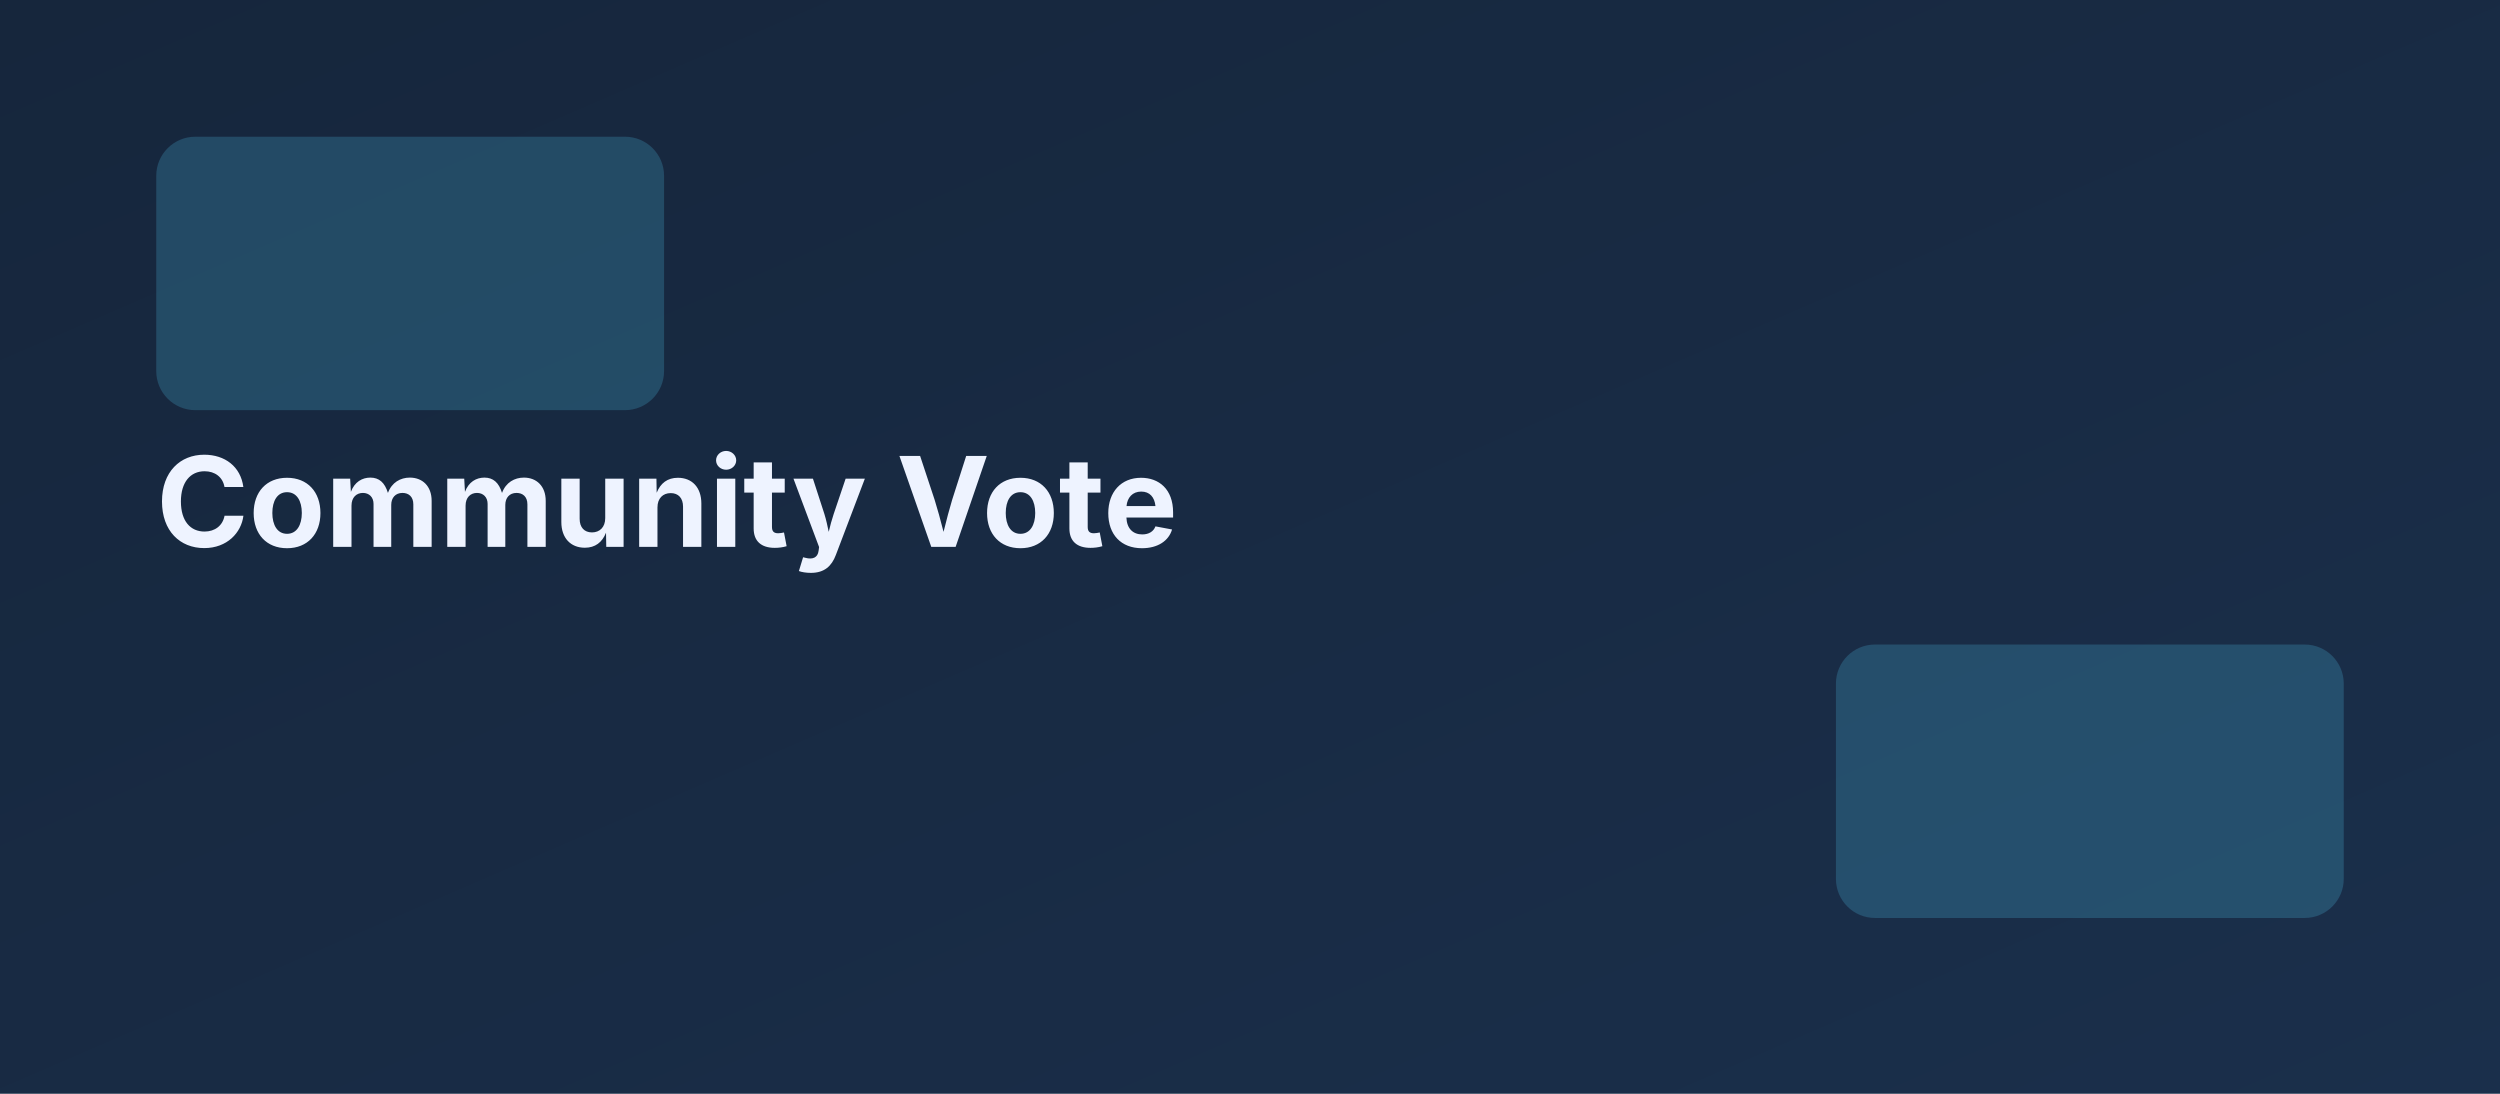
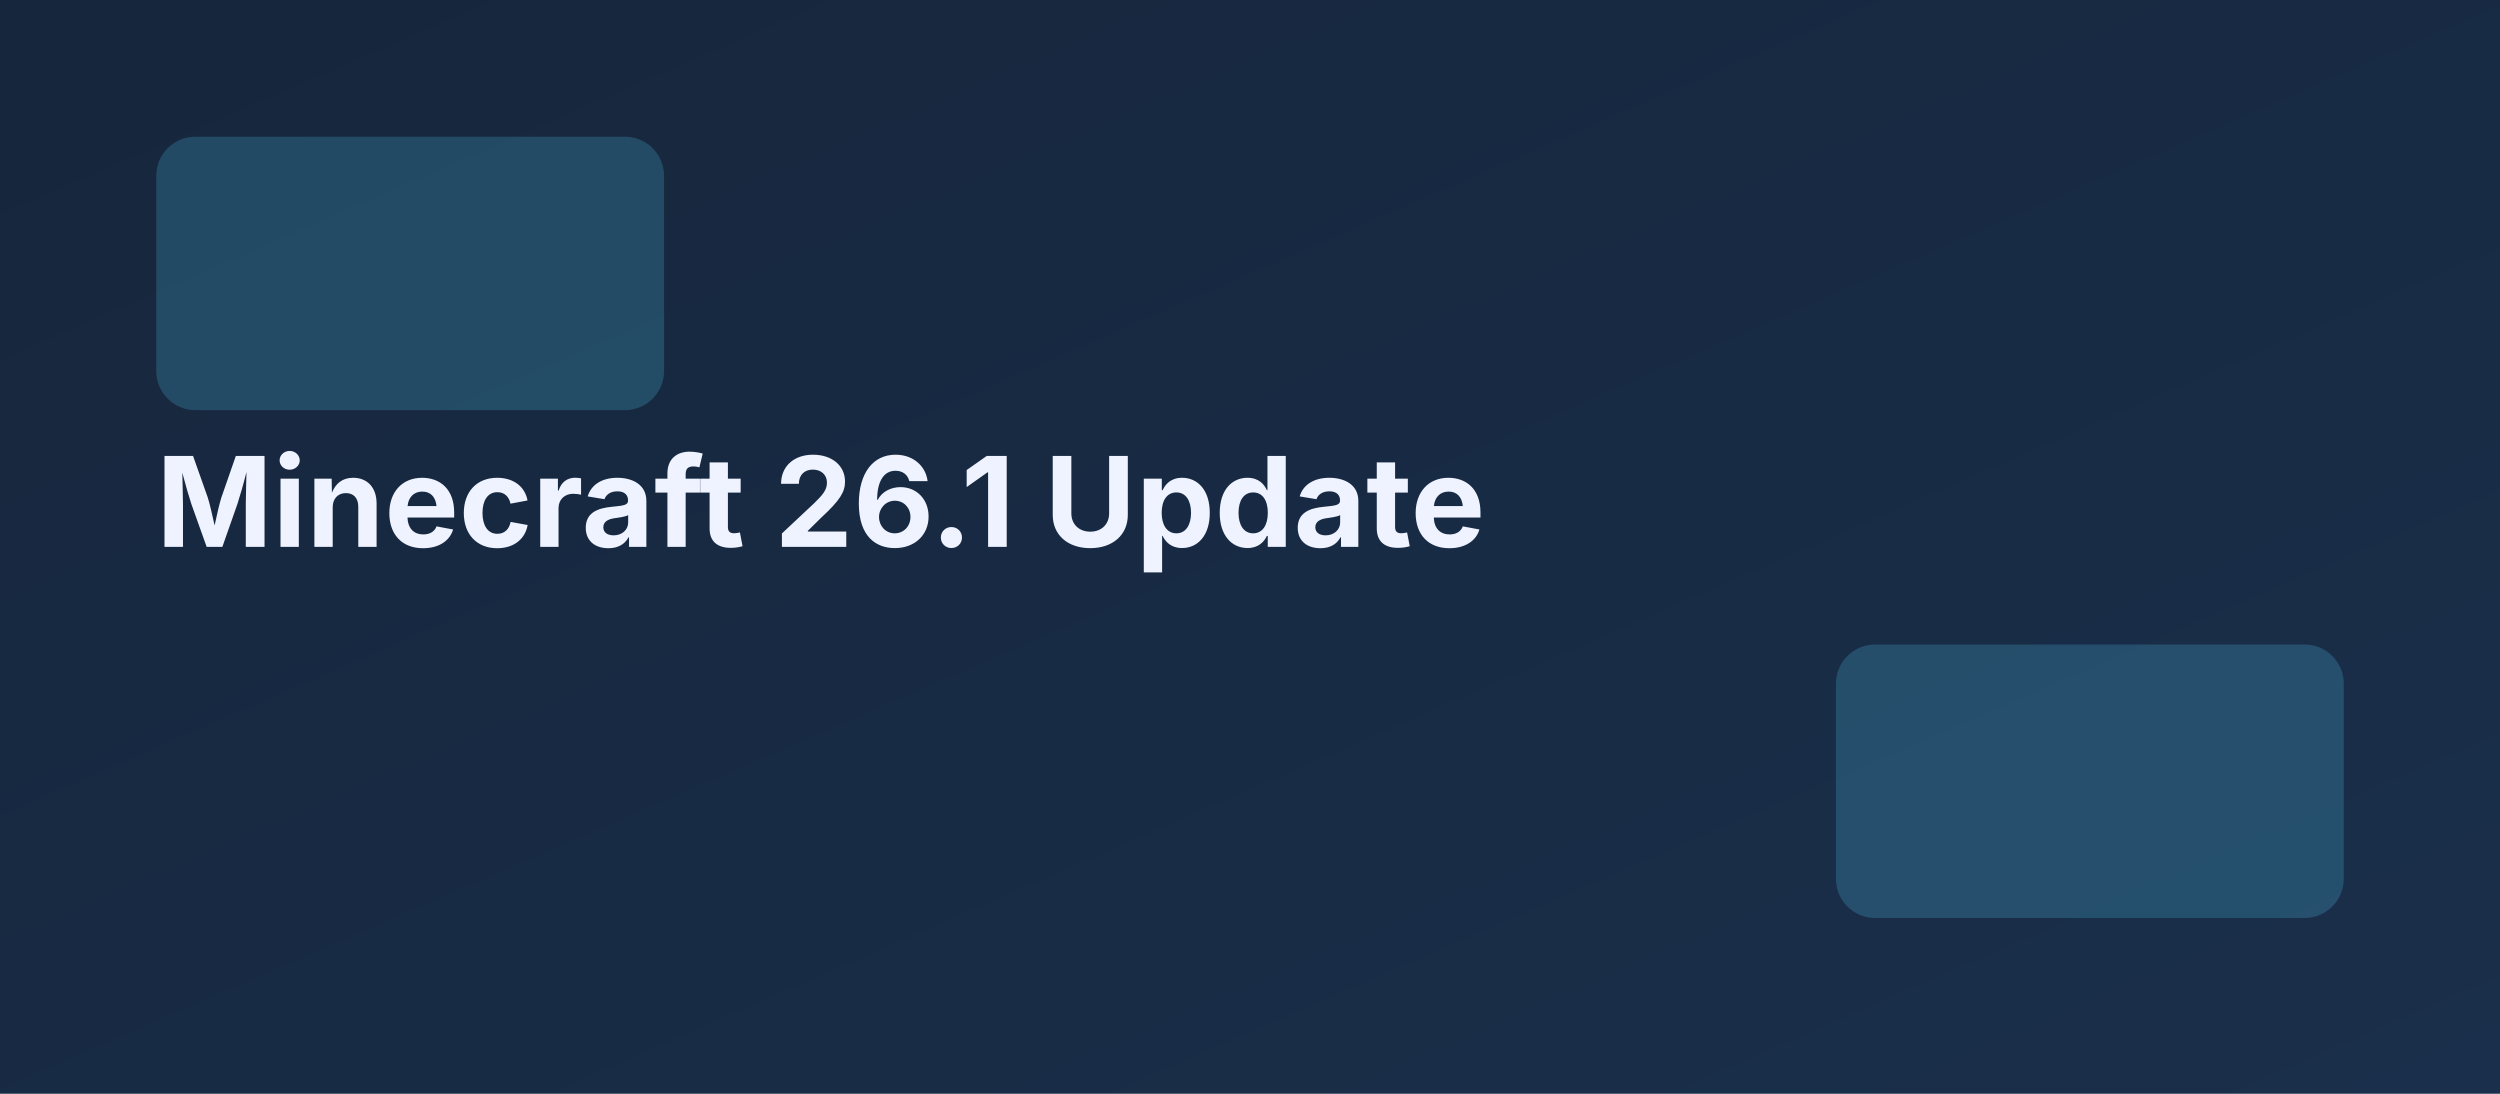
<svg xmlns="http://www.w3.org/2000/svg" viewBox="0 0 1280 560" role="img" aria-labelledby="title desc">
  <defs>
    <linearGradient id="bg" x1="0" y1="0" x2="1" y2="1">
      <stop offset="0%" stop-color="#16263c" />
      <stop offset="100%" stop-color="#1a2f4b" />
    </linearGradient>
  </defs>
  <rect width="1280" height="560" fill="url(#bg)" />
  <g fill="#57d5ff" opacity="0.2">
    <rect x="80" y="70" width="260" height="140" rx="20" />
    <rect x="940" y="330" width="260" height="140" rx="20" />
  </g>
-   <text x="80" y="280" fill="#eef3ff" font-size="64" font-family="Inter,Segoe UI,sans-serif" font-weight="700">Community Vote</text>
+   <text x="80" y="280" fill="#eef3ff" font-size="64" font-family="Inter,Segoe UI,sans-serif" font-weight="700">Minecraft 26.1 Update</text>
</svg>
